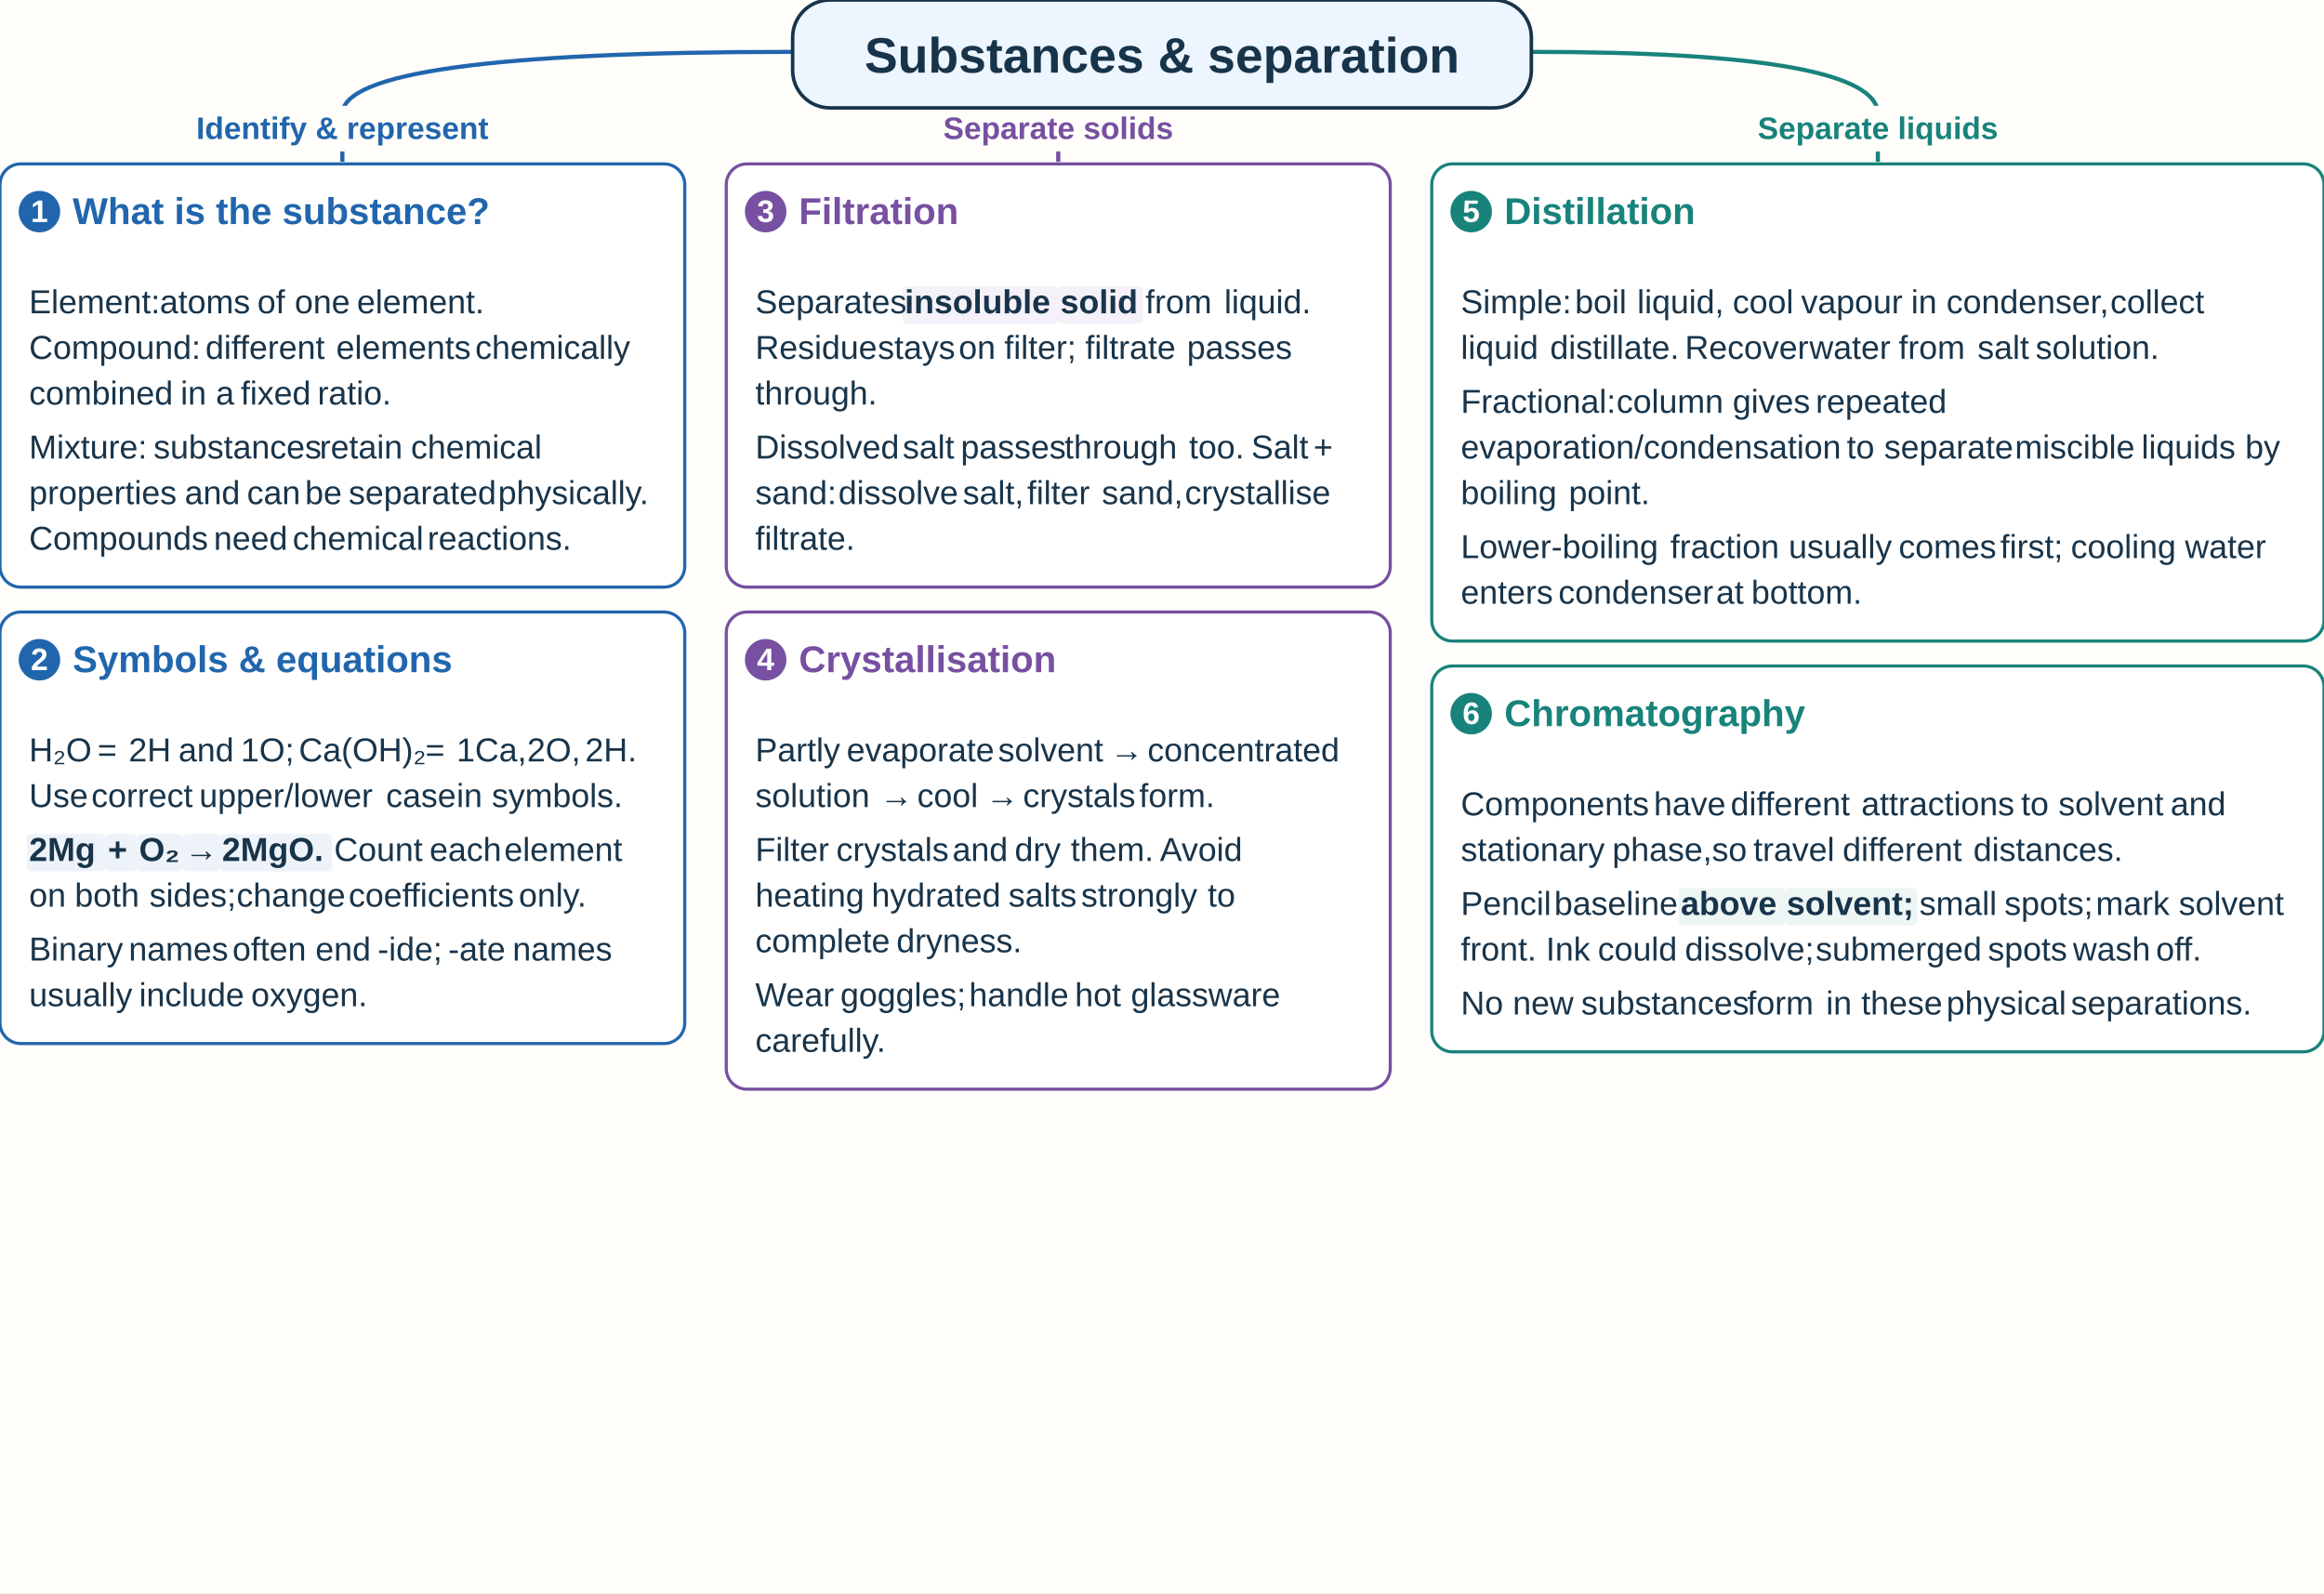
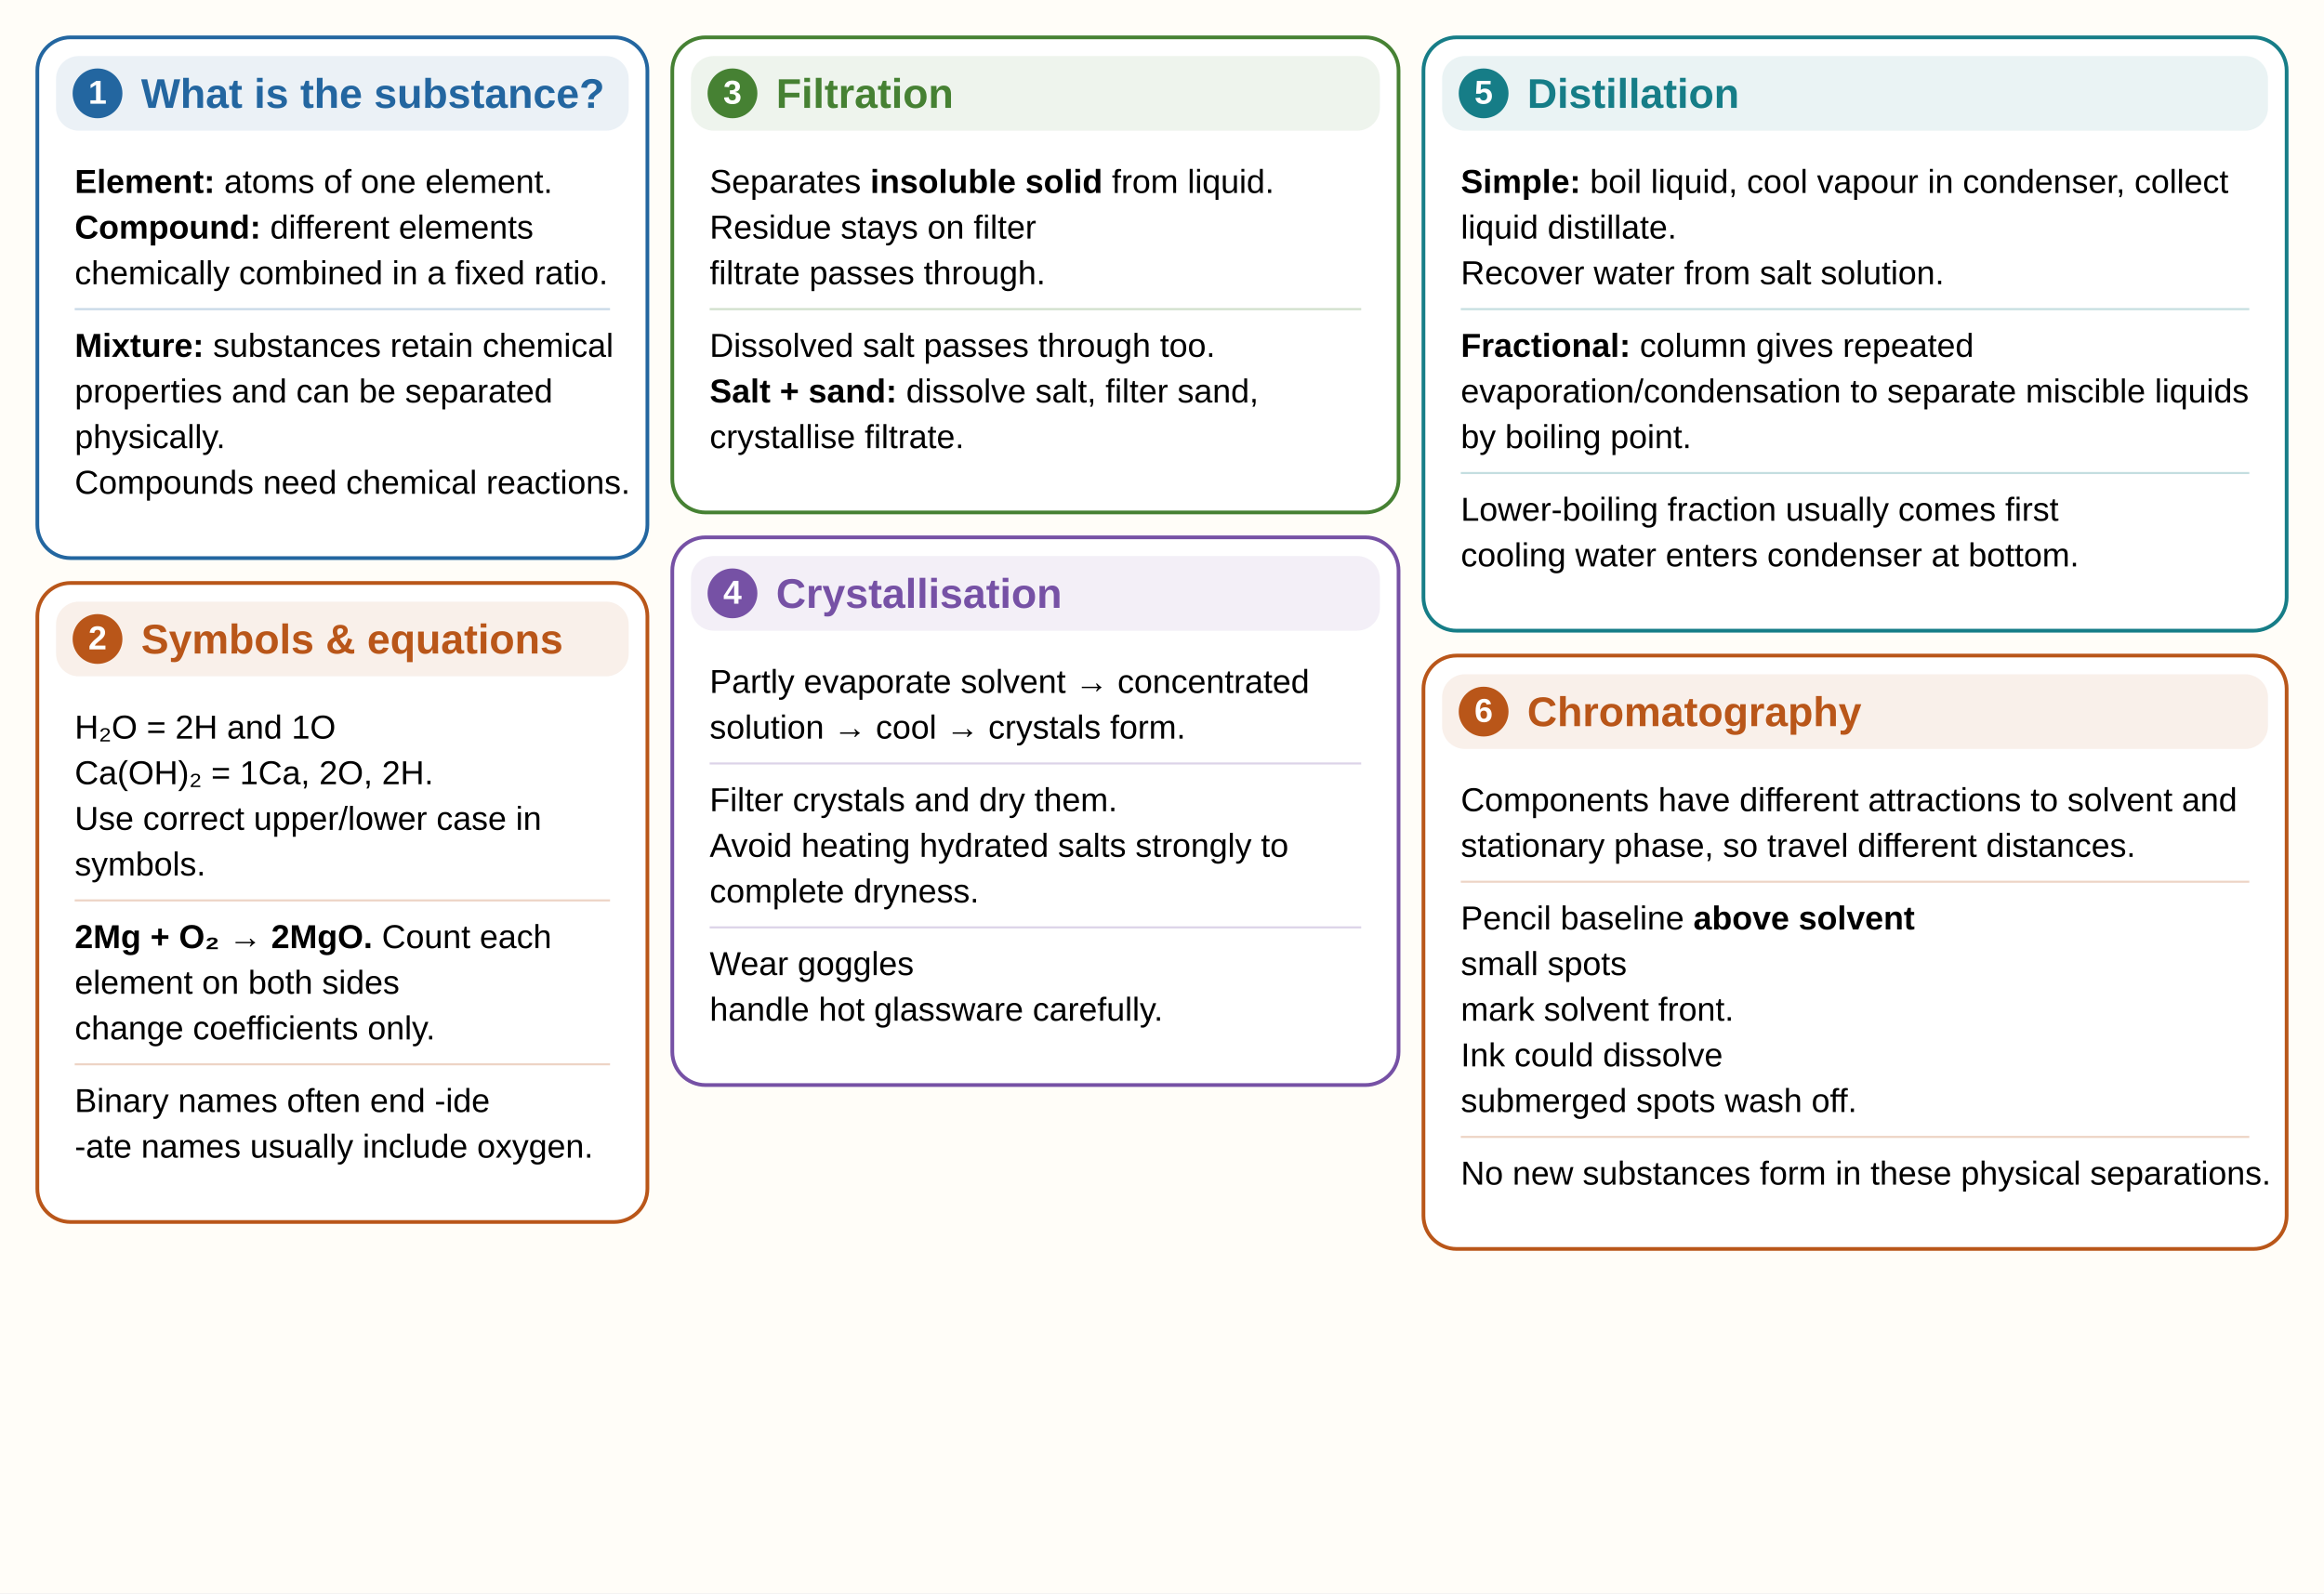
- <svg xmlns="http://www.w3.org/2000/svg" width="2400" height="1645.714" viewBox="0 0 1120 768" role="img" aria-labelledby="title description" data-print-width-mm="277" data-body-size="16">
+ <svg xmlns="http://www.w3.org/2000/svg" width="2400" height="1645.714" viewBox="0 0 1120 768" role="img" aria-labelledby="map-title map-description" data-print-width-mm="277" font-family="Segoe UI,Arial,sans-serif">
  <defs>
-     <radialGradient id="animalFill">
-       <stop stop-color="#fff5de" />
-       <stop offset="1" stop-color="#dceafd" />
-     </radialGradient>
-     <radialGradient id="nucleusFill">
-       <stop stop-color="#ddc7f4" />
-       <stop offset="1" stop-color="#9b79c2" />
-     </radialGradient>
-     <linearGradient id="leafFill" x2="0" y2="1">
-       <stop stop-color="#edf7b8" />
-       <stop offset="1" stop-color="#bfd882" />
-     </linearGradient>
+     <marker id="arrow-2366a0" viewBox="0 0 10 10" refX="9" refY="5" markerWidth="4" markerHeight="4" orient="auto-start-reverse">
+       <path d="M1 1L9 5L1 9" fill="none" stroke="#2366a0" stroke-width="2" stroke-linejoin="round" />
+     </marker>
+     <marker id="arrow-b95619" viewBox="0 0 10 10" refX="9" refY="5" markerWidth="4" markerHeight="4" orient="auto-start-reverse">
+       <path d="M1 1L9 5L1 9" fill="none" stroke="#b95619" stroke-width="2" stroke-linejoin="round" />
+     </marker>
+     <marker id="arrow-468133" viewBox="0 0 10 10" refX="9" refY="5" markerWidth="4" markerHeight="4" orient="auto-start-reverse">
+       <path d="M1 1L9 5L1 9" fill="none" stroke="#468133" stroke-width="2" stroke-linejoin="round" />
+     </marker>
+     <marker id="arrow-7651a5" viewBox="0 0 10 10" refX="9" refY="5" markerWidth="4" markerHeight="4" orient="auto-start-reverse">
+       <path d="M1 1L9 5L1 9" fill="none" stroke="#7651a5" stroke-width="2" stroke-linejoin="round" />
+     </marker>
+     <marker id="arrow-167d87" viewBox="0 0 10 10" refX="9" refY="5" markerWidth="4" markerHeight="4" orient="auto-start-reverse">
+       <path d="M1 1L9 5L1 9" fill="none" stroke="#167d87" stroke-width="2" stroke-linejoin="round" />
+     </marker>
+     <marker id="arrow-b95619" viewBox="0 0 10 10" refX="9" refY="5" markerWidth="4" markerHeight="4" orient="auto-start-reverse">
+       <path d="M1 1L9 5L1 9" fill="none" stroke="#b95619" stroke-width="2" stroke-linejoin="round" />
+     </marker>
  </defs>
-   <rect width="1120" height="768" fill="#fffefa" />
-   <g font-family="Segoe UI, Arial, sans-serif" fill="#18344a">
-     <path class="relationship-path" d="M382.0 25Q165.0 25 165.0 55V78" stroke="#2166ad" stroke-width="2" fill="none" />
-     <rect x="83.5" y="51" width="163.0" height="22" rx="5" fill="#fffefa" />
-     <text class="diagram-label" x="165.00" y="67.00" font-size="15" fill="#2166ad" font-weight="700" text-anchor="middle">Identify &amp; represent</text>
-     <g class="map-section" id="section-1" data-source-panel="0" data-bounds="0,0,330,204" transform="translate(0 79)">
-       <rect width="330" height="204" rx="10" fill="white" stroke="#2166ad" stroke-width="1.5" />
-       <g class="section-heading">
-         <circle cx="19" cy="23" r="10" fill="#2166ad" />
-         <text class="" x="19.00" y="28.00" font-size="15" fill="white" font-weight="700" text-anchor="middle">1</text>
-         <text class="" x="35.00" y="29.00" font-size="18" fill="#2166ad" font-weight="700" text-anchor="start">What is the substance?</text>
-       </g>
-       <g class="section-body">
-         <text class="body-text" x="14.00" y="72.00" font-size="16" fill="#18344a" font-weight="400" text-anchor="start">Element:</text>
-         <text class="body-text" x="77.00" y="72.00" font-size="16" fill="#18344a" font-weight="400" text-anchor="start">atoms</text>
-         <text class="body-text" x="124.00" y="72.00" font-size="16" fill="#18344a" font-weight="400" text-anchor="start">of</text>
-         <text class="body-text" x="142.00" y="72.00" font-size="16" fill="#18344a" font-weight="400" text-anchor="start">one</text>
-         <text class="body-text" x="172.00" y="72.00" font-size="16" fill="#18344a" font-weight="400" text-anchor="start">element.</text>
-         <text class="body-text" x="14.00" y="94.00" font-size="16" fill="#18344a" font-weight="400" text-anchor="start">Compound:</text>
-         <text class="body-text" x="99.00" y="94.00" font-size="16" fill="#18344a" font-weight="400" text-anchor="start">different</text>
-         <text class="body-text" x="162.00" y="94.00" font-size="16" fill="#18344a" font-weight="400" text-anchor="start">elements</text>
-         <text class="body-text" x="229.00" y="94.00" font-size="16" fill="#18344a" font-weight="400" text-anchor="start">chemically</text>
-         <text class="body-text" x="14.00" y="116.00" font-size="16" fill="#18344a" font-weight="400" text-anchor="start">combined</text>
-         <text class="body-text" x="87.00" y="116.00" font-size="16" fill="#18344a" font-weight="400" text-anchor="start">in</text>
-         <text class="body-text" x="104.00" y="116.00" font-size="16" fill="#18344a" font-weight="400" text-anchor="start">a</text>
-         <text class="body-text" x="116.00" y="116.00" font-size="16" fill="#18344a" font-weight="400" text-anchor="start">fixed</text>
-         <text class="body-text" x="153.00" y="116.00" font-size="16" fill="#18344a" font-weight="400" text-anchor="start">ratio.</text>
-         <text class="body-text" x="14.00" y="142.00" font-size="16" fill="#18344a" font-weight="400" text-anchor="start">Mixture:</text>
-         <text class="body-text" x="74.00" y="142.00" font-size="16" fill="#18344a" font-weight="400" text-anchor="start">substances</text>
-         <text class="body-text" x="154.00" y="142.00" font-size="16" fill="#18344a" font-weight="400" text-anchor="start">retain</text>
-         <text class="body-text" x="198.00" y="142.00" font-size="16" fill="#18344a" font-weight="400" text-anchor="start">chemical</text>
-         <text class="body-text" x="14.00" y="164.00" font-size="16" fill="#18344a" font-weight="400" text-anchor="start">properties</text>
-         <text class="body-text" x="89.00" y="164.00" font-size="16" fill="#18344a" font-weight="400" text-anchor="start">and</text>
-         <text class="body-text" x="119.00" y="164.00" font-size="16" fill="#18344a" font-weight="400" text-anchor="start">can</text>
-         <text class="body-text" x="147.00" y="164.00" font-size="16" fill="#18344a" font-weight="400" text-anchor="start">be</text>
-         <text class="body-text" x="168.00" y="164.00" font-size="16" fill="#18344a" font-weight="400" text-anchor="start">separated</text>
-         <text class="body-text" x="240.00" y="164.00" font-size="16" fill="#18344a" font-weight="400" text-anchor="start">physically.</text>
-         <text class="body-text" x="14.00" y="186.00" font-size="16" fill="#18344a" font-weight="400" text-anchor="start">Compounds</text>
-         <text class="body-text" x="103.00" y="186.00" font-size="16" fill="#18344a" font-weight="400" text-anchor="start">need</text>
-         <text class="body-text" x="141.00" y="186.00" font-size="16" fill="#18344a" font-weight="400" text-anchor="start">chemical</text>
-         <text class="body-text" x="206.00" y="186.00" font-size="16" fill="#18344a" font-weight="400" text-anchor="start">reactions.</text>
-       </g>
+   <rect width="1120" height="768" fill="#fffdf8" />
+   <g class="map-section" id="section-1" data-source-panel="0" data-bounds="0,0,294,251" transform="translate(18 18)">
+     <rect width="294" height="251" rx="16" fill="white" stroke="#2366a0" stroke-width="1.8" />
+     <g class="section-heading">
+       <rect x="9" y="9" width="276" height="36" rx="11" fill="#2366a0" opacity=".09" />
+       <circle cx="29" cy="27" r="12" fill="#2366a0" />
+       <text class="diagram-label" x="29" y="32" font-size="16" fill="white" font-weight="700" text-anchor="middle">1</text>
+       <text class="panel-title" x="50" y="34" font-size="20" fill="#2366a0" font-weight="700" text-anchor="start">What is the substance?</text>
    </g>
-     <g class="map-section" id="section-2" data-source-panel="1" data-bounds="0,0,330,208" transform="translate(0 295)">
-       <rect width="330" height="208" rx="10" fill="white" stroke="#2166ad" stroke-width="1.5" />
-       <g class="section-heading">
-         <circle cx="19" cy="23" r="10" fill="#2166ad" />
-         <text class="" x="19.00" y="28.00" font-size="15" fill="white" font-weight="700" text-anchor="middle">2</text>
-         <text class="" x="35.00" y="29.00" font-size="18" fill="#2166ad" font-weight="700" text-anchor="start">Symbols &amp; equations</text>
-       </g>
-       <g class="section-body">
-         <text class="body-text" x="14.00" y="72.00" font-size="16" fill="#18344a" font-weight="400" text-anchor="start">H₂O</text>
-         <text class="body-text" x="47.00" y="72.00" font-size="16" fill="#18344a" font-weight="400" text-anchor="start">=</text>
-         <text class="body-text" x="62.00" y="72.00" font-size="16" fill="#18344a" font-weight="400" text-anchor="start">2H</text>
-         <text class="body-text" x="86.00" y="72.00" font-size="16" fill="#18344a" font-weight="400" text-anchor="start">and</text>
-         <text class="body-text" x="116.00" y="72.00" font-size="16" fill="#18344a" font-weight="400" text-anchor="start">1O;</text>
-         <text class="body-text" x="144.00" y="72.00" font-size="16" fill="#18344a" font-weight="400" text-anchor="start">Ca(OH)₂</text>
-         <text class="body-text" x="205.00" y="72.00" font-size="16" fill="#18344a" font-weight="400" text-anchor="start">=</text>
-         <text class="body-text" x="220.00" y="72.00" font-size="16" fill="#18344a" font-weight="400" text-anchor="start">1Ca,</text>
-         <text class="body-text" x="254.00" y="72.00" font-size="16" fill="#18344a" font-weight="400" text-anchor="start">2O,</text>
-         <text class="body-text" x="282.00" y="72.00" font-size="16" fill="#18344a" font-weight="400" text-anchor="start">2H.</text>
-         <text class="body-text" x="14.00" y="94.00" font-size="16" fill="#18344a" font-weight="400" text-anchor="start">Use</text>
-         <text class="body-text" x="44.00" y="94.00" font-size="16" fill="#18344a" font-weight="400" text-anchor="start">correct</text>
-         <text class="body-text" x="96.00" y="94.00" font-size="16" fill="#18344a" font-weight="400" text-anchor="start">upper/lower</text>
-         <text class="body-text" x="186.00" y="94.00" font-size="16" fill="#18344a" font-weight="400" text-anchor="start">case</text>
-         <text class="body-text" x="220.00" y="94.00" font-size="16" fill="#18344a" font-weight="400" text-anchor="start">in</text>
-         <text class="body-text" x="237.00" y="94.00" font-size="16" fill="#18344a" font-weight="400" text-anchor="start">symbols.</text>
-         <rect x="13.00" y="107.00" width="38.00" height="18" rx="2" fill="#2166ad" opacity=".08" />
-         <text class="body-text" x="14.00" y="120.00" font-size="16" fill="#18344a" font-weight="700" text-anchor="start">2Mg</text>
-         <rect x="51.00" y="107.00" width="15.00" height="18" rx="2" fill="#2166ad" opacity=".08" />
-         <text class="body-text" x="52.00" y="120.00" font-size="16" fill="#18344a" font-weight="700" text-anchor="start">+</text>
-         <rect x="66.00" y="107.00" width="22.00" height="18" rx="2" fill="#2166ad" opacity=".08" />
-         <text class="body-text" x="67.00" y="120.00" font-size="16" fill="#18344a" font-weight="700" text-anchor="start">O₂</text>
-         <rect x="88.00" y="107.00" width="18.00" height="18" rx="2" fill="#2166ad" opacity=".08" />
-         <text class="body-text" x="89.00" y="120.00" font-size="16" fill="#18344a" font-weight="700" text-anchor="start">→</text>
-         <rect x="106.00" y="107.00" width="54.00" height="18" rx="2" fill="#2166ad" opacity=".08" />
-         <text class="body-text" x="107.00" y="120.00" font-size="16" fill="#18344a" font-weight="700" text-anchor="start">2MgO.</text>
-         <text class="body-text" x="161.00" y="120.00" font-size="16" fill="#18344a" font-weight="400" text-anchor="start">Count</text>
-         <text class="body-text" x="207.00" y="120.00" font-size="16" fill="#18344a" font-weight="400" text-anchor="start">each</text>
-         <text class="body-text" x="243.00" y="120.00" font-size="16" fill="#18344a" font-weight="400" text-anchor="start">element</text>
-         <text class="body-text" x="14.00" y="142.00" font-size="16" fill="#18344a" font-weight="400" text-anchor="start">on</text>
-         <text class="body-text" x="36.00" y="142.00" font-size="16" fill="#18344a" font-weight="400" text-anchor="start">both</text>
-         <text class="body-text" x="72.00" y="142.00" font-size="16" fill="#18344a" font-weight="400" text-anchor="start">sides;</text>
-         <text class="body-text" x="114.00" y="142.00" font-size="16" fill="#18344a" font-weight="400" text-anchor="start">change</text>
-         <text class="body-text" x="168.00" y="142.00" font-size="16" fill="#18344a" font-weight="400" text-anchor="start">coefficients</text>
-         <text class="body-text" x="250.00" y="142.00" font-size="16" fill="#18344a" font-weight="400" text-anchor="start">only.</text>
-         <text class="body-text" x="14.00" y="168.00" font-size="16" fill="#18344a" font-weight="400" text-anchor="start">Binary</text>
-         <text class="body-text" x="62.00" y="168.00" font-size="16" fill="#18344a" font-weight="400" text-anchor="start">names</text>
-         <text class="body-text" x="112.00" y="168.00" font-size="16" fill="#18344a" font-weight="400" text-anchor="start">often</text>
-         <text class="body-text" x="152.00" y="168.00" font-size="16" fill="#18344a" font-weight="400" text-anchor="start">end</text>
-         <text class="body-text" x="182.00" y="168.00" font-size="16" fill="#18344a" font-weight="400" text-anchor="start">-ide;</text>
-         <text class="body-text" x="216.00" y="168.00" font-size="16" fill="#18344a" font-weight="400" text-anchor="start">-ate</text>
-         <text class="body-text" x="247.00" y="168.00" font-size="16" fill="#18344a" font-weight="400" text-anchor="start">names</text>
-         <text class="body-text" x="14.00" y="190.00" font-size="16" fill="#18344a" font-weight="400" text-anchor="start">usually</text>
-         <text class="body-text" x="67.00" y="190.00" font-size="16" fill="#18344a" font-weight="400" text-anchor="start">include</text>
-         <text class="body-text" x="121.00" y="190.00" font-size="16" fill="#18344a" font-weight="400" text-anchor="start">oxygen.</text>
-       </g>
+     <g class="section-body">
+       <text class="body-text" x="18" y="75" font-size="16" fill="#000000" font-weight="400" text-anchor="start">
+         <tspan font-weight="700">Element:</tspan> atoms of one element.</text>
+       <text class="body-text" x="18" y="97" font-size="16" fill="#000000" font-weight="400" text-anchor="start">
+         <tspan font-weight="700">Compound:</tspan> different elements</text>
+       <text class="body-text" x="18" y="119" font-size="16" fill="#000000" font-weight="400" text-anchor="start">chemically combined in a fixed ratio.</text>
+       <path class="section-divider" d="M18 131H276" stroke="#2366a0" stroke-opacity=".25" stroke-width="1" fill="none" />
+       <text class="body-text" x="18" y="154" font-size="16" fill="#000000" font-weight="400" text-anchor="start">
+         <tspan font-weight="700">Mixture:</tspan> substances retain chemical</text>
+       <text class="body-text" x="18" y="176" font-size="16" fill="#000000" font-weight="400" text-anchor="start">properties and can be separated</text>
+       <text class="body-text" x="18" y="198" font-size="16" fill="#000000" font-weight="400" text-anchor="start">physically.</text>
+       <text class="body-text" x="18" y="220" font-size="16" fill="#000000" font-weight="400" text-anchor="start">Compounds need chemical reactions.</text>
    </g>
-     <path class="relationship-path" d="M560 52Q510.0 55 510.0 55V78" stroke="#7750a1" stroke-width="2" fill="none" />
-     <rect x="447.5" y="51" width="125.0" height="22" rx="5" fill="#fffefa" />
-     <text class="diagram-label" x="510.00" y="67.00" font-size="15" fill="#7750a1" font-weight="700" text-anchor="middle">Separate solids</text>
-     <g class="map-section" id="section-3" data-source-panel="2" data-bounds="0,0,320,204" transform="translate(350 79)">
-       <rect width="320" height="204" rx="10" fill="white" stroke="#7750a1" stroke-width="1.5" />
-       <g class="section-heading">
-         <circle cx="19" cy="23" r="10" fill="#7750a1" />
-         <text class="" x="19.00" y="28.00" font-size="15" fill="white" font-weight="700" text-anchor="middle">3</text>
-         <text class="" x="35.00" y="29.00" font-size="18" fill="#7750a1" font-weight="700" text-anchor="start">Filtration</text>
-       </g>
-       <g class="section-body">
-         <text class="body-text" x="14.00" y="72.00" font-size="16" fill="#18344a" font-weight="400" text-anchor="start">Separates</text>
-         <rect x="85.00" y="59.00" width="75.00" height="18" rx="2" fill="#7750a1" opacity=".08" />
-         <text class="body-text" x="86.00" y="72.00" font-size="16" fill="#18344a" font-weight="700" text-anchor="start">insoluble</text>
-         <rect x="160.00" y="59.00" width="41.00" height="18" rx="2" fill="#7750a1" opacity=".08" />
-         <text class="body-text" x="161.00" y="72.00" font-size="16" fill="#18344a" font-weight="700" text-anchor="start">solid</text>
-         <text class="body-text" x="202.00" y="72.00" font-size="16" fill="#18344a" font-weight="400" text-anchor="start">from</text>
-         <text class="body-text" x="240.00" y="72.00" font-size="16" fill="#18344a" font-weight="400" text-anchor="start">liquid.</text>
-         <text class="body-text" x="14.00" y="94.00" font-size="16" fill="#18344a" font-weight="400" text-anchor="start">Residue</text>
-         <text class="body-text" x="73.00" y="94.00" font-size="16" fill="#18344a" font-weight="400" text-anchor="start">stays</text>
-         <text class="body-text" x="112.00" y="94.00" font-size="16" fill="#18344a" font-weight="400" text-anchor="start">on</text>
-         <text class="body-text" x="134.00" y="94.00" font-size="16" fill="#18344a" font-weight="400" text-anchor="start">filter;</text>
-         <text class="body-text" x="173.00" y="94.00" font-size="16" fill="#18344a" font-weight="400" text-anchor="start">filtrate</text>
-         <text class="body-text" x="222.00" y="94.00" font-size="16" fill="#18344a" font-weight="400" text-anchor="start">passes</text>
-         <text class="body-text" x="14.00" y="116.00" font-size="16" fill="#18344a" font-weight="400" text-anchor="start">through.</text>
-         <text class="body-text" x="14.00" y="142.00" font-size="16" fill="#18344a" font-weight="400" text-anchor="start">Dissolved</text>
-         <text class="body-text" x="85.00" y="142.00" font-size="16" fill="#18344a" font-weight="400" text-anchor="start">salt</text>
-         <text class="body-text" x="113.00" y="142.00" font-size="16" fill="#18344a" font-weight="400" text-anchor="start">passes</text>
-         <text class="body-text" x="163.00" y="142.00" font-size="16" fill="#18344a" font-weight="400" text-anchor="start">through</text>
-         <text class="body-text" x="223.00" y="142.00" font-size="16" fill="#18344a" font-weight="400" text-anchor="start">too.</text>
-         <text class="body-text" x="253.00" y="142.00" font-size="16" fill="#18344a" font-weight="400" text-anchor="start">Salt</text>
-         <text class="body-text" x="283.00" y="142.00" font-size="16" fill="#18344a" font-weight="400" text-anchor="start">+</text>
-         <text class="body-text" x="14.00" y="164.00" font-size="16" fill="#18344a" font-weight="400" text-anchor="start">sand:</text>
-         <text class="body-text" x="54.00" y="164.00" font-size="16" fill="#18344a" font-weight="400" text-anchor="start">dissolve</text>
-         <text class="body-text" x="114.00" y="164.00" font-size="16" fill="#18344a" font-weight="400" text-anchor="start">salt,</text>
-         <text class="body-text" x="145.00" y="164.00" font-size="16" fill="#18344a" font-weight="400" text-anchor="start">filter</text>
-         <text class="body-text" x="181.00" y="164.00" font-size="16" fill="#18344a" font-weight="400" text-anchor="start">sand,</text>
-         <text class="body-text" x="221.00" y="164.00" font-size="16" fill="#18344a" font-weight="400" text-anchor="start">crystallise</text>
-         <text class="body-text" x="14.00" y="186.00" font-size="16" fill="#18344a" font-weight="400" text-anchor="start">filtrate.</text>
-       </g>
+   </g>
+   <g class="map-section" id="section-2" data-source-panel="1" data-bounds="0,0,294,308" transform="translate(18 281)">
+     <rect width="294" height="308" rx="16" fill="white" stroke="#b95619" stroke-width="1.8" />
+     <g class="section-heading">
+       <rect x="9" y="9" width="276" height="36" rx="11" fill="#b95619" opacity=".09" />
+       <circle cx="29" cy="27" r="12" fill="#b95619" />
+       <text class="diagram-label" x="29" y="32" font-size="16" fill="white" font-weight="700" text-anchor="middle">2</text>
+       <text class="panel-title" x="50" y="34" font-size="20" fill="#b95619" font-weight="700" text-anchor="start">Symbols &amp; equations</text>
    </g>
-     <g class="map-section" id="section-4" data-source-panel="3" data-bounds="0,0,320,230" transform="translate(350 295)">
-       <rect width="320" height="230" rx="10" fill="white" stroke="#7750a1" stroke-width="1.5" />
-       <g class="section-heading">
-         <circle cx="19" cy="23" r="10" fill="#7750a1" />
-         <text class="" x="19.00" y="28.00" font-size="15" fill="white" font-weight="700" text-anchor="middle">4</text>
-         <text class="" x="35.00" y="29.00" font-size="18" fill="#7750a1" font-weight="700" text-anchor="start">Crystallisation</text>
-       </g>
-       <g class="section-body">
-         <text class="body-text" x="14.00" y="72.00" font-size="16" fill="#18344a" font-weight="400" text-anchor="start">Partly</text>
-         <text class="body-text" x="58.00" y="72.00" font-size="16" fill="#18344a" font-weight="400" text-anchor="start">evaporate</text>
-         <text class="body-text" x="131.00" y="72.00" font-size="16" fill="#18344a" font-weight="400" text-anchor="start">solvent</text>
-         <text class="body-text" x="185.00" y="72.00" font-size="16" fill="#18344a" font-weight="400" text-anchor="start">→</text>
-         <text class="body-text" x="203.00" y="72.00" font-size="16" fill="#18344a" font-weight="400" text-anchor="start">concentrated</text>
-         <text class="body-text" x="14.00" y="94.00" font-size="16" fill="#18344a" font-weight="400" text-anchor="start">solution</text>
-         <text class="body-text" x="74.00" y="94.00" font-size="16" fill="#18344a" font-weight="400" text-anchor="start">→</text>
-         <text class="body-text" x="92.00" y="94.00" font-size="16" fill="#18344a" font-weight="400" text-anchor="start">cool</text>
-         <text class="body-text" x="125.00" y="94.00" font-size="16" fill="#18344a" font-weight="400" text-anchor="start">→</text>
-         <text class="body-text" x="143.00" y="94.00" font-size="16" fill="#18344a" font-weight="400" text-anchor="start">crystals</text>
-         <text class="body-text" x="199.00" y="94.00" font-size="16" fill="#18344a" font-weight="400" text-anchor="start">form.</text>
-         <text class="body-text" x="14.00" y="120.00" font-size="16" fill="#18344a" font-weight="400" text-anchor="start">Filter</text>
-         <text class="body-text" x="53.00" y="120.00" font-size="16" fill="#18344a" font-weight="400" text-anchor="start">crystals</text>
-         <text class="body-text" x="109.00" y="120.00" font-size="16" fill="#18344a" font-weight="400" text-anchor="start">and</text>
-         <text class="body-text" x="139.00" y="120.00" font-size="16" fill="#18344a" font-weight="400" text-anchor="start">dry</text>
-         <text class="body-text" x="166.00" y="120.00" font-size="16" fill="#18344a" font-weight="400" text-anchor="start">them.</text>
-         <text class="body-text" x="209.00" y="120.00" font-size="16" fill="#18344a" font-weight="400" text-anchor="start">Avoid</text>
-         <text class="body-text" x="14.00" y="142.00" font-size="16" fill="#18344a" font-weight="400" text-anchor="start">heating</text>
-         <text class="body-text" x="70.00" y="142.00" font-size="16" fill="#18344a" font-weight="400" text-anchor="start">hydrated</text>
-         <text class="body-text" x="136.00" y="142.00" font-size="16" fill="#18344a" font-weight="400" text-anchor="start">salts</text>
-         <text class="body-text" x="171.00" y="142.00" font-size="16" fill="#18344a" font-weight="400" text-anchor="start">strongly</text>
-         <text class="body-text" x="232.00" y="142.00" font-size="16" fill="#18344a" font-weight="400" text-anchor="start">to</text>
-         <text class="body-text" x="14.00" y="164.00" font-size="16" fill="#18344a" font-weight="400" text-anchor="start">complete</text>
-         <text class="body-text" x="82.00" y="164.00" font-size="16" fill="#18344a" font-weight="400" text-anchor="start">dryness.</text>
-         <text class="body-text" x="14.00" y="190.00" font-size="16" fill="#18344a" font-weight="400" text-anchor="start">Wear</text>
-         <text class="body-text" x="55.00" y="190.00" font-size="16" fill="#18344a" font-weight="400" text-anchor="start">goggles;</text>
-         <text class="body-text" x="117.00" y="190.00" font-size="16" fill="#18344a" font-weight="400" text-anchor="start">handle</text>
-         <text class="body-text" x="168.00" y="190.00" font-size="16" fill="#18344a" font-weight="400" text-anchor="start">hot</text>
-         <text class="body-text" x="195.00" y="190.00" font-size="16" fill="#18344a" font-weight="400" text-anchor="start">glassware</text>
-         <text class="body-text" x="14.00" y="212.00" font-size="16" fill="#18344a" font-weight="400" text-anchor="start">carefully.</text>
-       </g>
+     <g class="section-body">
+       <text class="body-text" x="18" y="75" font-size="16" fill="#000000" font-weight="400" text-anchor="start">H₂O = 2H and 1O</text>
+       <text class="body-text" x="18" y="97" font-size="16" fill="#000000" font-weight="400" text-anchor="start">Ca(OH)₂ = 1Ca, 2O, 2H.</text>
+       <text class="body-text" x="18" y="119" font-size="16" fill="#000000" font-weight="400" text-anchor="start">Use correct upper/lower case in</text>
+       <text class="body-text" x="18" y="141" font-size="16" fill="#000000" font-weight="400" text-anchor="start">symbols.</text>
+       <path class="section-divider" d="M18 153H276" stroke="#b95619" stroke-opacity=".25" stroke-width="1" fill="none" />
+       <text class="body-text" x="18" y="176" font-size="16" fill="#000000" font-weight="400" text-anchor="start">
+         <tspan font-weight="700">2Mg</tspan>
+         <tspan font-weight="700">+</tspan>
+         <tspan font-weight="700">O₂</tspan>
+         <tspan font-weight="700">→</tspan>
+         <tspan font-weight="700">2MgO.</tspan> Count each</text>
+       <text class="body-text" x="18" y="198" font-size="16" fill="#000000" font-weight="400" text-anchor="start">element on both sides</text>
+       <text class="body-text" x="18" y="220" font-size="16" fill="#000000" font-weight="400" text-anchor="start">change coefficients only.</text>
+       <path class="section-divider" d="M18 232H276" stroke="#b95619" stroke-opacity=".25" stroke-width="1" fill="none" />
+       <text class="body-text" x="18" y="255" font-size="16" fill="#000000" font-weight="400" text-anchor="start">Binary names often end -ide</text>
+       <text class="body-text" x="18" y="277" font-size="16" fill="#000000" font-weight="400" text-anchor="start">-ate names usually include oxygen.</text>
    </g>
-     <path class="relationship-path" d="M738.0 25Q905.0 25 905.0 55V78" stroke="#18837b" stroke-width="2" fill="none" />
-     <rect x="839.5" y="51" width="131.0" height="22" rx="5" fill="#fffefa" />
-     <text class="diagram-label" x="905.00" y="67.00" font-size="15" fill="#18837b" font-weight="700" text-anchor="middle">Separate liquids</text>
-     <g class="map-section" id="section-5" data-source-panel="4" data-bounds="0,0,430,230" transform="translate(690 79)">
-       <rect width="430" height="230" rx="10" fill="white" stroke="#18837b" stroke-width="1.5" />
-       <g class="section-heading">
-         <circle cx="19" cy="23" r="10" fill="#18837b" />
-         <text class="" x="19.00" y="28.00" font-size="15" fill="white" font-weight="700" text-anchor="middle">5</text>
-         <text class="" x="35.00" y="29.00" font-size="18" fill="#18837b" font-weight="700" text-anchor="start">Distillation</text>
-       </g>
-       <g class="section-body">
-         <text class="body-text" x="14.00" y="72.00" font-size="16" fill="#18344a" font-weight="400" text-anchor="start">Simple:</text>
-         <text class="body-text" x="69.00" y="72.00" font-size="16" fill="#18344a" font-weight="400" text-anchor="start">boil</text>
-         <text class="body-text" x="99.00" y="72.00" font-size="16" fill="#18344a" font-weight="400" text-anchor="start">liquid,</text>
-         <text class="body-text" x="145.00" y="72.00" font-size="16" fill="#18344a" font-weight="400" text-anchor="start">cool</text>
-         <text class="body-text" x="178.00" y="72.00" font-size="16" fill="#18344a" font-weight="400" text-anchor="start">vapour</text>
-         <text class="body-text" x="231.00" y="72.00" font-size="16" fill="#18344a" font-weight="400" text-anchor="start">in</text>
-         <text class="body-text" x="248.00" y="72.00" font-size="16" fill="#18344a" font-weight="400" text-anchor="start">condenser,</text>
-         <text class="body-text" x="326.98" y="72.00" font-size="16" fill="#18344a" font-weight="400" text-anchor="start">collect</text>
-         <text class="body-text" x="14.00" y="94.00" font-size="16" fill="#18344a" font-weight="400" text-anchor="start">liquid</text>
-         <text class="body-text" x="57.00" y="94.00" font-size="16" fill="#18344a" font-weight="400" text-anchor="start">distillate.</text>
-         <text class="body-text" x="122.00" y="94.00" font-size="16" fill="#18344a" font-weight="400" text-anchor="start">Recover</text>
-         <text class="body-text" x="182.00" y="94.00" font-size="16" fill="#18344a" font-weight="400" text-anchor="start">water</text>
-         <text class="body-text" x="225.00" y="94.00" font-size="16" fill="#18344a" font-weight="400" text-anchor="start">from</text>
-         <text class="body-text" x="263.00" y="94.00" font-size="16" fill="#18344a" font-weight="400" text-anchor="start">salt</text>
-         <text class="body-text" x="291.00" y="94.00" font-size="16" fill="#18344a" font-weight="400" text-anchor="start">solution.</text>
-         <text class="body-text" x="14.00" y="120.00" font-size="16" fill="#18344a" font-weight="400" text-anchor="start">Fractional:</text>
-         <text class="body-text" x="89.00" y="120.00" font-size="16" fill="#18344a" font-weight="400" text-anchor="start">column</text>
-         <text class="body-text" x="145.00" y="120.00" font-size="16" fill="#18344a" font-weight="400" text-anchor="start">gives</text>
-         <text class="body-text" x="185.00" y="120.00" font-size="16" fill="#18344a" font-weight="400" text-anchor="start">repeated</text>
-         <text class="body-text" x="14.00" y="142.00" font-size="16" fill="#18344a" font-weight="400" text-anchor="start">evaporation/condensation</text>
-         <text class="body-text" x="200.00" y="142.00" font-size="16" fill="#18344a" font-weight="400" text-anchor="start">to</text>
-         <text class="body-text" x="218.00" y="142.00" font-size="16" fill="#18344a" font-weight="400" text-anchor="start">separate</text>
-         <text class="body-text" x="281.00" y="142.00" font-size="16" fill="#18344a" font-weight="400" text-anchor="start">miscible</text>
-         <text class="body-text" x="342.00" y="142.00" font-size="16" fill="#18344a" font-weight="400" text-anchor="start">liquids</text>
-         <text class="body-text" x="392.00" y="142.00" font-size="16" fill="#18344a" font-weight="400" text-anchor="start">by</text>
-         <text class="body-text" x="14.00" y="164.00" font-size="16" fill="#18344a" font-weight="400" text-anchor="start">boiling</text>
-         <text class="body-text" x="66.00" y="164.00" font-size="16" fill="#18344a" font-weight="400" text-anchor="start">point.</text>
-         <text class="body-text" x="14.00" y="190.00" font-size="16" fill="#18344a" font-weight="400" text-anchor="start">Lower-boiling</text>
-         <text class="body-text" x="114.98" y="190.00" font-size="16" fill="#18344a" font-weight="400" text-anchor="start">fraction</text>
-         <text class="body-text" x="171.98" y="190.00" font-size="16" fill="#18344a" font-weight="400" text-anchor="start">usually</text>
-         <text class="body-text" x="224.98" y="190.00" font-size="16" fill="#18344a" font-weight="400" text-anchor="start">comes</text>
-         <text class="body-text" x="273.98" y="190.00" font-size="16" fill="#18344a" font-weight="400" text-anchor="start">first;</text>
-         <text class="body-text" x="307.98" y="190.00" font-size="16" fill="#18344a" font-weight="400" text-anchor="start">cooling</text>
-         <text class="body-text" x="362.98" y="190.00" font-size="16" fill="#18344a" font-weight="400" text-anchor="start">water</text>
-         <text class="body-text" x="14.00" y="212.00" font-size="16" fill="#18344a" font-weight="400" text-anchor="start">enters</text>
-         <text class="body-text" x="61.00" y="212.00" font-size="16" fill="#18344a" font-weight="400" text-anchor="start">condenser</text>
-         <text class="body-text" x="137.00" y="212.00" font-size="16" fill="#18344a" font-weight="400" text-anchor="start">at</text>
-         <text class="body-text" x="154.00" y="212.00" font-size="16" fill="#18344a" font-weight="400" text-anchor="start">bottom.</text>
-       </g>
+   </g>
+   <g class="map-section" id="section-3" data-source-panel="2" data-bounds="0,0,350,229" transform="translate(324 18)">
+     <rect width="350" height="229" rx="16" fill="white" stroke="#468133" stroke-width="1.8" />
+     <g class="section-heading">
+       <rect x="9" y="9" width="332" height="36" rx="11" fill="#468133" opacity=".09" />
+       <circle cx="29" cy="27" r="12" fill="#468133" />
+       <text class="diagram-label" x="29" y="32" font-size="16" fill="white" font-weight="700" text-anchor="middle">3</text>
+       <text class="panel-title" x="50" y="34" font-size="20" fill="#468133" font-weight="700" text-anchor="start">Filtration</text>
    </g>
-     <g class="map-section" id="section-6" data-source-panel="5" data-bounds="0,0,430,186" transform="translate(690 321)">
-       <rect width="430" height="186" rx="10" fill="white" stroke="#18837b" stroke-width="1.5" />
-       <g class="section-heading">
-         <circle cx="19" cy="23" r="10" fill="#18837b" />
-         <text class="" x="19.00" y="28.00" font-size="15" fill="white" font-weight="700" text-anchor="middle">6</text>
-         <text class="" x="35.00" y="29.00" font-size="18" fill="#18837b" font-weight="700" text-anchor="start">Chromatography</text>
-       </g>
-       <g class="section-body">
-         <text class="body-text" x="14.00" y="72.00" font-size="16" fill="#18344a" font-weight="400" text-anchor="start">Components</text>
-         <text class="body-text" x="107.00" y="72.00" font-size="16" fill="#18344a" font-weight="400" text-anchor="start">have</text>
-         <text class="body-text" x="144.00" y="72.00" font-size="16" fill="#18344a" font-weight="400" text-anchor="start">different</text>
-         <text class="body-text" x="207.00" y="72.00" font-size="16" fill="#18344a" font-weight="400" text-anchor="start">attractions</text>
-         <text class="body-text" x="284.00" y="72.00" font-size="16" fill="#18344a" font-weight="400" text-anchor="start">to</text>
-         <text class="body-text" x="302.00" y="72.00" font-size="16" fill="#18344a" font-weight="400" text-anchor="start">solvent</text>
-         <text class="body-text" x="356.00" y="72.00" font-size="16" fill="#18344a" font-weight="400" text-anchor="start">and</text>
-         <text class="body-text" x="14.00" y="94.00" font-size="16" fill="#18344a" font-weight="400" text-anchor="start">stationary</text>
-         <text class="body-text" x="87.00" y="94.00" font-size="16" fill="#18344a" font-weight="400" text-anchor="start">phase,</text>
-         <text class="body-text" x="135.00" y="94.00" font-size="16" fill="#18344a" font-weight="400" text-anchor="start">so</text>
-         <text class="body-text" x="155.00" y="94.00" font-size="16" fill="#18344a" font-weight="400" text-anchor="start">travel</text>
-         <text class="body-text" x="198.00" y="94.00" font-size="16" fill="#18344a" font-weight="400" text-anchor="start">different</text>
-         <text class="body-text" x="261.00" y="94.00" font-size="16" fill="#18344a" font-weight="400" text-anchor="start">distances.</text>
-         <text class="body-text" x="14.00" y="120.00" font-size="16" fill="#18344a" font-weight="400" text-anchor="start">Pencil</text>
-         <text class="body-text" x="59.00" y="120.00" font-size="16" fill="#18344a" font-weight="400" text-anchor="start">baseline</text>
-         <rect x="119.00" y="107.00" width="51.00" height="18" rx="2" fill="#18837b" opacity=".08" />
-         <text class="body-text" x="120.00" y="120.00" font-size="16" fill="#18344a" font-weight="700" text-anchor="start">above</text>
-         <rect x="170.00" y="107.00" width="64.00" height="18" rx="2" fill="#18837b" opacity=".08" />
-         <text class="body-text" x="171.00" y="120.00" font-size="16" fill="#18344a" font-weight="700" text-anchor="start">solvent;</text>
-         <text class="body-text" x="235.00" y="120.00" font-size="16" fill="#18344a" font-weight="400" text-anchor="start">small</text>
-         <text class="body-text" x="276.00" y="120.00" font-size="16" fill="#18344a" font-weight="400" text-anchor="start">spots;</text>
-         <text class="body-text" x="320.00" y="120.00" font-size="16" fill="#18344a" font-weight="400" text-anchor="start">mark</text>
-         <text class="body-text" x="360.00" y="120.00" font-size="16" fill="#18344a" font-weight="400" text-anchor="start">solvent</text>
-         <text class="body-text" x="14.00" y="142.00" font-size="16" fill="#18344a" font-weight="400" text-anchor="start">front.</text>
-         <text class="body-text" x="55.00" y="142.00" font-size="16" fill="#18344a" font-weight="400" text-anchor="start">Ink</text>
-         <text class="body-text" x="80.00" y="142.00" font-size="16" fill="#18344a" font-weight="400" text-anchor="start">could</text>
-         <text class="body-text" x="122.00" y="142.00" font-size="16" fill="#18344a" font-weight="400" text-anchor="start">dissolve;</text>
-         <text class="body-text" x="185.00" y="142.00" font-size="16" fill="#18344a" font-weight="400" text-anchor="start">submerged</text>
-         <text class="body-text" x="268.00" y="142.00" font-size="16" fill="#18344a" font-weight="400" text-anchor="start">spots</text>
-         <text class="body-text" x="309.00" y="142.00" font-size="16" fill="#18344a" font-weight="400" text-anchor="start">wash</text>
-         <text class="body-text" x="349.00" y="142.00" font-size="16" fill="#18344a" font-weight="400" text-anchor="start">off.</text>
-         <text class="body-text" x="14.00" y="168.00" font-size="16" fill="#18344a" font-weight="400" text-anchor="start">No</text>
-         <text class="body-text" x="39.00" y="168.00" font-size="16" fill="#18344a" font-weight="400" text-anchor="start">new</text>
-         <text class="body-text" x="72.00" y="168.00" font-size="16" fill="#18344a" font-weight="400" text-anchor="start">substances</text>
-         <text class="body-text" x="152.00" y="168.00" font-size="16" fill="#18344a" font-weight="400" text-anchor="start">form</text>
-         <text class="body-text" x="190.00" y="168.00" font-size="16" fill="#18344a" font-weight="400" text-anchor="start">in</text>
-         <text class="body-text" x="207.00" y="168.00" font-size="16" fill="#18344a" font-weight="400" text-anchor="start">these</text>
-         <text class="body-text" x="248.00" y="168.00" font-size="16" fill="#18344a" font-weight="400" text-anchor="start">physical</text>
-         <text class="body-text" x="308.00" y="168.00" font-size="16" fill="#18344a" font-weight="400" text-anchor="start">separations.</text>
-       </g>
+     <g class="section-body">
+       <text class="body-text" x="18" y="75" font-size="16" fill="#000000" font-weight="400" text-anchor="start">Separates <tspan font-weight="700">insoluble</tspan>
+         <tspan font-weight="700">solid</tspan> from liquid.</text>
+       <text class="body-text" x="18" y="97" font-size="16" fill="#000000" font-weight="400" text-anchor="start">Residue stays on filter</text>
+       <text class="body-text" x="18" y="119" font-size="16" fill="#000000" font-weight="400" text-anchor="start">filtrate passes through.</text>
+       <path class="section-divider" d="M18 131H332" stroke="#468133" stroke-opacity=".25" stroke-width="1" fill="none" />
+       <text class="body-text" x="18" y="154" font-size="16" fill="#000000" font-weight="400" text-anchor="start">Dissolved salt passes through too.</text>
+       <text class="body-text" x="18" y="176" font-size="16" fill="#000000" font-weight="400" text-anchor="start">
+         <tspan font-weight="700">Salt</tspan>
+         <tspan font-weight="700">+</tspan>
+         <tspan font-weight="700">sand:</tspan> dissolve salt, filter sand,</text>
+       <text class="body-text" x="18" y="198" font-size="16" fill="#000000" font-weight="400" text-anchor="start">crystallise filtrate.</text>
    </g>
-     <g class="map-hub" data-bounds="382.0,0,356.0,52">
-       <rect x="382.0" width="356.0" height="52" rx="18" fill="#edf5ff" stroke="#18344a" stroke-width="1.7" />
-       <text class="" x="560.00" y="35.00" font-size="24" fill="#18344a" font-weight="700" text-anchor="middle">Substances &amp; separation</text>
+   </g>
+   <g class="map-section" id="section-4" data-source-panel="3" data-bounds="0,0,350,264" transform="translate(324 259)">
+     <rect width="350" height="264" rx="16" fill="white" stroke="#7651a5" stroke-width="1.8" />
+     <g class="section-heading">
+       <rect x="9" y="9" width="332" height="36" rx="11" fill="#7651a5" opacity=".09" />
+       <circle cx="29" cy="27" r="12" fill="#7651a5" />
+       <text class="diagram-label" x="29" y="32" font-size="16" fill="white" font-weight="700" text-anchor="middle">4</text>
+       <text class="panel-title" x="50" y="34" font-size="20" fill="#7651a5" font-weight="700" text-anchor="start">Crystallisation</text>
+     </g>
+     <g class="section-body">
+       <text class="body-text" x="18" y="75" font-size="16" fill="#000000" font-weight="400" text-anchor="start">Partly evaporate solvent → concentrated</text>
+       <text class="body-text" x="18" y="97" font-size="16" fill="#000000" font-weight="400" text-anchor="start">solution → cool → crystals form.</text>
+       <path class="section-divider" d="M18 109H332" stroke="#7651a5" stroke-opacity=".25" stroke-width="1" fill="none" />
+       <text class="body-text" x="18" y="132" font-size="16" fill="#000000" font-weight="400" text-anchor="start">Filter crystals and dry them.</text>
+       <text class="body-text" x="18" y="154" font-size="16" fill="#000000" font-weight="400" text-anchor="start">Avoid heating hydrated salts strongly to</text>
+       <text class="body-text" x="18" y="176" font-size="16" fill="#000000" font-weight="400" text-anchor="start">complete dryness.</text>
+       <path class="section-divider" d="M18 188H332" stroke="#7651a5" stroke-opacity=".25" stroke-width="1" fill="none" />
+       <text class="body-text" x="18" y="211" font-size="16" fill="#000000" font-weight="400" text-anchor="start">Wear goggles</text>
+       <text class="body-text" x="18" y="233" font-size="16" fill="#000000" font-weight="400" text-anchor="start">handle hot glassware carefully.</text>
+     </g>
+   </g>
+   <g class="map-section" id="section-5" data-source-panel="4" data-bounds="0,0,416,286" transform="translate(686 18)">
+     <rect width="416" height="286" rx="16" fill="white" stroke="#167d87" stroke-width="1.8" />
+     <g class="section-heading">
+       <rect x="9" y="9" width="398" height="36" rx="11" fill="#167d87" opacity=".09" />
+       <circle cx="29" cy="27" r="12" fill="#167d87" />
+       <text class="diagram-label" x="29" y="32" font-size="16" fill="white" font-weight="700" text-anchor="middle">5</text>
+       <text class="panel-title" x="50" y="34" font-size="20" fill="#167d87" font-weight="700" text-anchor="start">Distillation</text>
+     </g>
+     <g class="section-body">
+       <text class="body-text" x="18" y="75" font-size="16" fill="#000000" font-weight="400" text-anchor="start">
+         <tspan font-weight="700">Simple:</tspan> boil liquid, cool vapour in condenser, collect</text>
+       <text class="body-text" x="18" y="97" font-size="16" fill="#000000" font-weight="400" text-anchor="start">liquid distillate.</text>
+       <text class="body-text" x="18" y="119" font-size="16" fill="#000000" font-weight="400" text-anchor="start">Recover water from salt solution.</text>
+       <path class="section-divider" d="M18 131H398" stroke="#167d87" stroke-opacity=".25" stroke-width="1" fill="none" />
+       <text class="body-text" x="18" y="154" font-size="16" fill="#000000" font-weight="400" text-anchor="start">
+         <tspan font-weight="700">Fractional:</tspan> column gives repeated</text>
+       <text class="body-text" x="18" y="176" font-size="16" fill="#000000" font-weight="400" text-anchor="start">evaporation/condensation to separate miscible liquids</text>
+       <text class="body-text" x="18" y="198" font-size="16" fill="#000000" font-weight="400" text-anchor="start">by boiling point.</text>
+       <path class="section-divider" d="M18 210H398" stroke="#167d87" stroke-opacity=".25" stroke-width="1" fill="none" />
+       <text class="body-text" x="18" y="233" font-size="16" fill="#000000" font-weight="400" text-anchor="start">Lower-boiling fraction usually comes first</text>
+       <text class="body-text" x="18" y="255" font-size="16" fill="#000000" font-weight="400" text-anchor="start">cooling water enters condenser at bottom.</text>
+     </g>
+   </g>
+   <g class="map-section" id="section-6" data-source-panel="5" data-bounds="0,0,416,286" transform="translate(686 316)">
+     <rect width="416" height="286" rx="16" fill="white" stroke="#b95619" stroke-width="1.8" />
+     <g class="section-heading">
+       <rect x="9" y="9" width="398" height="36" rx="11" fill="#b95619" opacity=".09" />
+       <circle cx="29" cy="27" r="12" fill="#b95619" />
+       <text class="diagram-label" x="29" y="32" font-size="16" fill="white" font-weight="700" text-anchor="middle">6</text>
+       <text class="panel-title" x="50" y="34" font-size="20" fill="#b95619" font-weight="700" text-anchor="start">Chromatography</text>
+     </g>
+     <g class="section-body">
+       <text class="body-text" x="18" y="75" font-size="16" fill="#000000" font-weight="400" text-anchor="start">Components have different attractions to solvent and</text>
+       <text class="body-text" x="18" y="97" font-size="16" fill="#000000" font-weight="400" text-anchor="start">stationary phase, so travel different distances.</text>
+       <path class="section-divider" d="M18 109H398" stroke="#b95619" stroke-opacity=".25" stroke-width="1" fill="none" />
+       <text class="body-text" x="18" y="132" font-size="16" fill="#000000" font-weight="400" text-anchor="start">Pencil baseline <tspan font-weight="700">above</tspan>
+         <tspan font-weight="700">solvent</tspan>
+       </text>
+       <text class="body-text" x="18" y="154" font-size="16" fill="#000000" font-weight="400" text-anchor="start">small spots</text>
+       <text class="body-text" x="18" y="176" font-size="16" fill="#000000" font-weight="400" text-anchor="start">mark solvent front.</text>
+       <text class="body-text" x="18" y="198" font-size="16" fill="#000000" font-weight="400" text-anchor="start">Ink could dissolve</text>
+       <text class="body-text" x="18" y="220" font-size="16" fill="#000000" font-weight="400" text-anchor="start">submerged spots wash off.</text>
+       <path class="section-divider" d="M18 232H398" stroke="#b95619" stroke-opacity=".25" stroke-width="1" fill="none" />
+       <text class="body-text" x="18" y="255" font-size="16" fill="#000000" font-weight="400" text-anchor="start">No new substances form in these physical separations.</text>
    </g>
  </g>
</svg>
